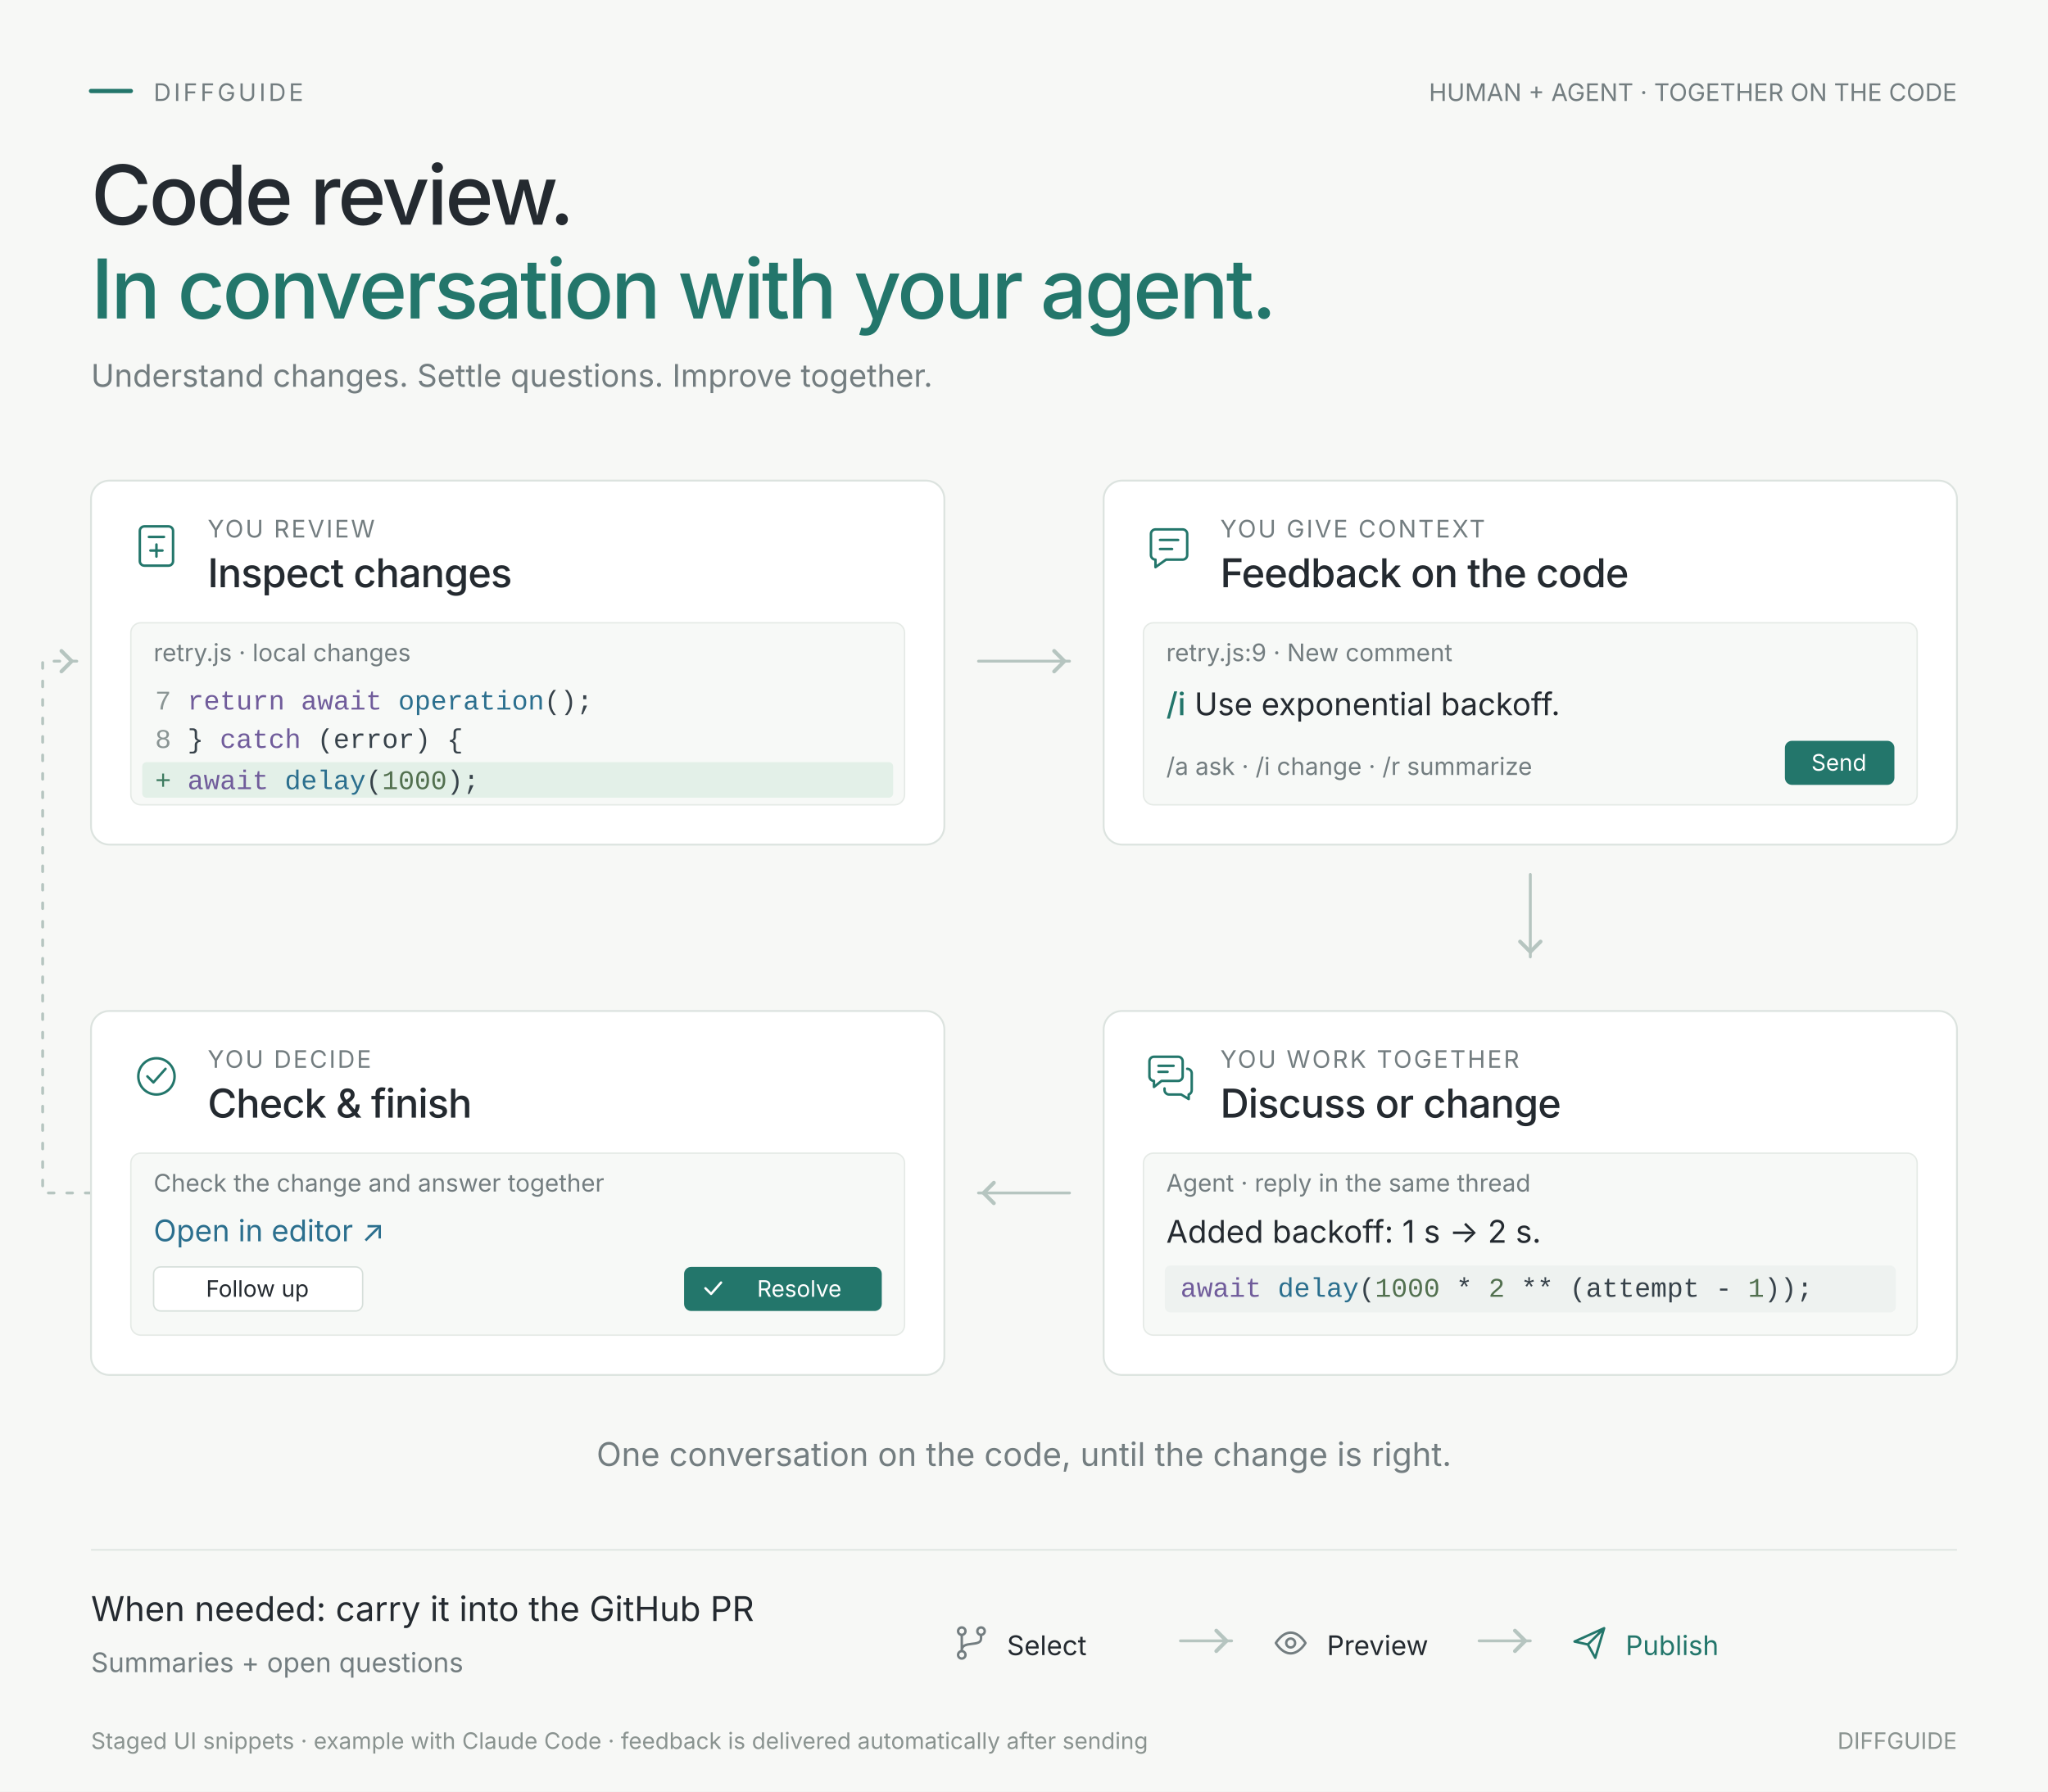
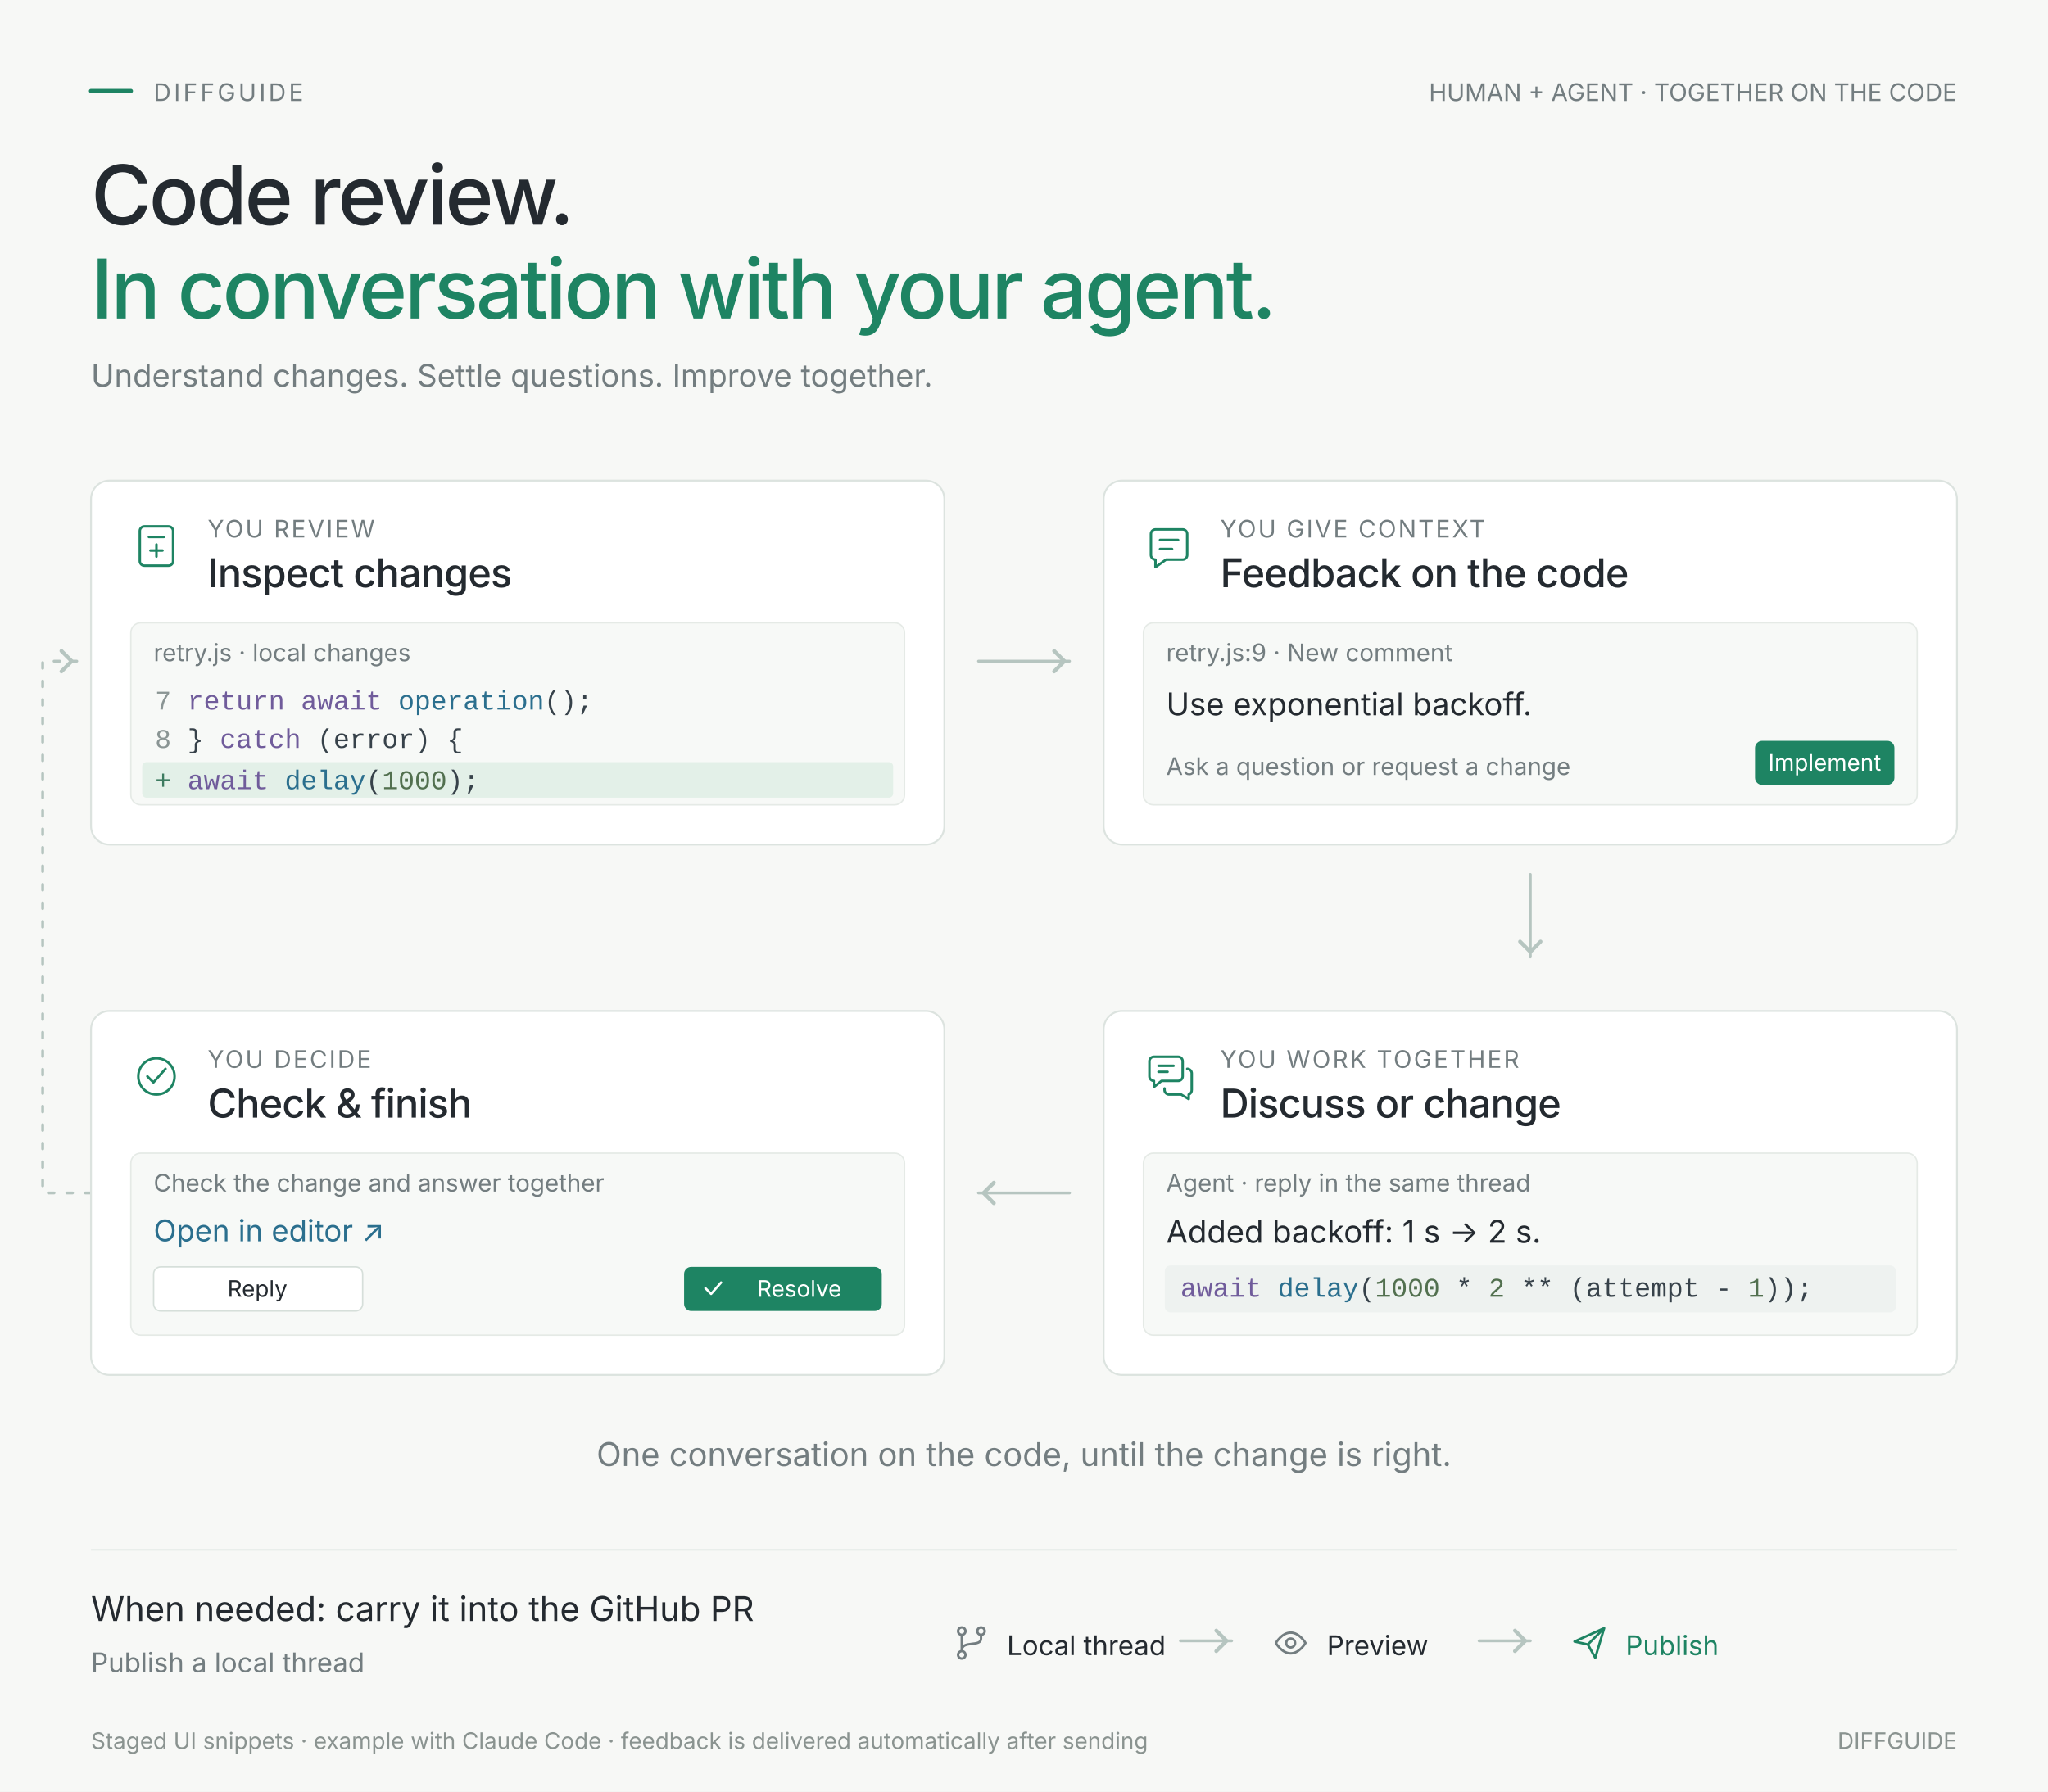
<svg xmlns="http://www.w3.org/2000/svg" width="1440" height="1260" viewBox="0 0 1440 1260" role="img" aria-labelledby="title description">
  <defs>
    <style>
      text{font-family:Inter,-apple-system,BlinkMacSystemFont,'Segoe UI',Arial,sans-serif;font-synthesis:none}
-       .ink{fill:#242a30}.muted{fill:#737d80}.teal{fill:#23766b}
+       .ink{fill:#242a30}.muted{fill:#737d80}.teal{fill:#1e8463}
      .heading{font-size:58px;font-weight:450;letter-spacing:-1.8px}
      .card-title{font-size:28px;font-weight:450;letter-spacing:-.5px}
      .small{font-size:19px}.micro{font-size:17px}.body{font-size:22px}
      .code,.code text{font-family:'SFMono-Regular',Menlo,Monaco,Consolas,'Liberation Mono',monospace;font-size:19px;fill:#37424a}
      .keyword{fill:#705c9b}.function{fill:#2b6f8e}.number{fill:#52704f}
      .icon{fill:none;stroke:currentColor;stroke-width:1.65;stroke-linecap:round;stroke-linejoin:round}
      .arrow{fill:none;stroke:#b6c5c0;stroke-width:2;stroke-linecap:round;stroke-linejoin:round}
      .card{fill:#fff;stroke:#dce3df;stroke-width:1.3}
      .fragment{fill:#f7f9f7;stroke:#e5eae6;stroke-width:1}
    </style>
    <marker id="arrow" viewBox="0 0 10 10" refX="8" refY="5" markerWidth="9" markerHeight="9" orient="auto-start-reverse">
      <path d="m2 1 4 4-4 4" fill="none" stroke="#b6c5c0" stroke-width="1.5" stroke-linecap="round" stroke-linejoin="round" />
    </marker>
    <symbol id="diff" viewBox="0 0 32 32">
      <rect x="5" y="3" width="22" height="26" rx="3" />
      <path d="M11 10h10m-5 5v8m-4-4h8" />
    </symbol>
    <symbol id="comment" viewBox="0 0 32 32">
      <path d="M7 5h18a3 3 0 0 1 3 3v14a3 3 0 0 1-3 3H14l-7 5v-5a3 3 0 0 1-3-3V8a3 3 0 0 1 3-3Z" />
      <path d="M10 12h12M10 18h8" />
    </symbol>
    <symbol id="dialog" viewBox="0 0 32 32">
      <path d="M6 3h16a3 3 0 0 1 3 3v10a3 3 0 0 1-3 3H11l-5 4v-4a3 3 0 0 1-3-3V6a3 3 0 0 1 3-3Z" />
      <path d="M13 24v1a3 3 0 0 0 3 3h8l5 3v-3a3 3 0 0 0 2-3V14a3 3 0 0 0-3-3M9 9h10M9 13h6" />
    </symbol>
    <symbol id="check" viewBox="0 0 32 32">
      <circle cx="16" cy="16" r="12" />
      <path d="m10 16 4 4 8-9" />
    </symbol>
    <symbol id="branch" viewBox="0 0 24 24">
      <circle cx="6" cy="4" r="2.5" />
      <circle cx="6" cy="20" r="2.5" />
      <circle cx="19" cy="4" r="2.5" />
      <path d="M6 7v10m13-10v2c0 6-13 1-13 8" />
    </symbol>
    <symbol id="eye" viewBox="0 0 24 24">
      <path d="M2 12s4-7 10-7 10 7 10 7-4 7-10 7S2 12 2 12Z" />
      <circle cx="12" cy="12" r="3" />
    </symbol>
    <symbol id="send" viewBox="0 0 24 24">
      <path d="m2 11 20-9-6 20-5-9-9-2Zm9 2L22 2" />
    </symbol>
  </defs>
  <rect width="1440" height="1260" fill="#f7f8f6" />
-   <path d="M64 64h28" stroke="#23766b" stroke-width="3" stroke-linecap="round" />
+   <path d="M64 64h28" stroke="#1e8463" stroke-width="3" stroke-linecap="round" />
  <text x="108" y="71" class="micro muted" letter-spacing="2">DIFFGUIDE</text>
  <text x="1376" y="71" text-anchor="end" class="micro muted">HUMAN + AGENT · TOGETHER ON THE CODE</text>
  <text x="64" y="158" class="heading ink">Code review.</text>
  <text x="64" y="224" class="heading teal">In conversation with your agent.</text>
  <text x="64" y="272" class="body muted">Understand changes. Settle questions. Improve together.</text>
  <path d="M688 465h64" class="arrow" marker-end="url(#arrow)" />
  <path d="M1076 615v58" class="arrow" marker-end="url(#arrow)" />
  <path d="M752 839h-64" class="arrow" marker-end="url(#arrow)" />
  <path d="M64 839H30V465h24" class="arrow" stroke-dasharray="4 9" marker-end="url(#arrow)" />
  <rect x="64" y="338" width="600" height="256" rx="13" class="card" />
-   <use href="#diff" x="93" y="367" width="34" height="34" class="icon" color="#23766b" />
+   <use href="#diff" x="93" y="367" width="34" height="34" class="icon" color="#1e8463" />
  <text x="146" y="378" class="micro muted" letter-spacing="1.3">YOU REVIEW</text>
  <text x="146" y="413" class="card-title ink">Inspect changes</text>
  <rect x="92" y="438" width="544" height="128" rx="7" class="fragment" />
  <text x="108" y="465" class="micro muted">retry.js · local changes</text>
  <text x="109" y="499" class="code">
    <tspan fill="#8a9594">7</tspan>
    <tspan class="keyword">return await</tspan>
    <tspan class="function">operation</tspan>();</text>
  <text x="109" y="526" class="code">
    <tspan fill="#8a9594">8</tspan> } <tspan class="keyword">catch</tspan> (error) {</text>
  <rect x="100" y="536" width="528" height="25" rx="3" fill="#e3f0e8" />
  <text x="109" y="555" class="code">
    <tspan fill="#3d7b60">+</tspan>
    <tspan class="keyword">await</tspan>
    <tspan class="function">delay</tspan>(<tspan class="number">1000</tspan>);</text>
  <rect x="776" y="338" width="600" height="256" rx="13" class="card" />
-   <use href="#comment" x="805" y="367" width="34" height="34" class="icon" color="#23766b" />
+   <use href="#comment" x="805" y="367" width="34" height="34" class="icon" color="#1e8463" />
  <text x="858" y="378" class="micro muted" letter-spacing="1.3">YOU GIVE CONTEXT</text>
  <text x="858" y="413" class="card-title ink">Feedback on the code</text>
  <rect x="804" y="438" width="544" height="128" rx="7" class="fragment" />
  <text x="820" y="465" class="micro muted">retry.js:9 · New comment</text>
-   <text x="820" y="503" class="body ink">
-     <tspan class="teal" font-weight="500">/i</tspan> Use exponential backoff.</text>
-   <text x="820" y="545" class="micro muted">/a ask · /i change · /r summarize</text>
-   <rect x="1255" y="521" width="77" height="31" rx="5" fill="#23766b" />
-   <text x="1293" y="542" text-anchor="middle" font-size="16" fill="#fff">Send</text>
+   <text x="820" y="503" class="body ink">Use exponential backoff.</text>
+   <text x="820" y="545" class="micro muted">Ask a question or request a change</text>
+   <rect x="1234" y="521" width="98" height="31" rx="5" fill="#1e8463" />
+   <text x="1283" y="542" text-anchor="middle" font-size="16" fill="#fff">Implement</text>
  <rect x="776" y="711" width="600" height="256" rx="13" class="card" />
-   <use href="#dialog" x="805" y="740" width="34" height="34" class="icon" color="#23766b" />
+   <use href="#dialog" x="805" y="740" width="34" height="34" class="icon" color="#1e8463" />
  <text x="858" y="751" class="micro muted" letter-spacing="1.3">YOU WORK TOGETHER</text>
  <text x="858" y="786" class="card-title ink">Discuss or change</text>
  <rect x="804" y="811" width="544" height="128" rx="7" class="fragment" />
  <text x="820" y="838" class="micro muted">Agent · reply in the same thread</text>
  <text x="820" y="874" class="body ink">Added backoff: 1 s → 2 s.</text>
  <rect x="819" y="890" width="514" height="33" rx="4" fill="#eef2f0" />
  <text x="830" y="912" class="code">
    <tspan class="keyword">await</tspan>
    <tspan class="function">delay</tspan>(<tspan class="number">1000</tspan> * <tspan class="number">2</tspan> ** (attempt - <tspan class="number">1</tspan>));</text>
  <rect x="64" y="711" width="600" height="256" rx="13" class="card" />
-   <use href="#check" x="93" y="740" width="34" height="34" class="icon" color="#23766b" />
+   <use href="#check" x="93" y="740" width="34" height="34" class="icon" color="#1e8463" />
  <text x="146" y="751" class="micro muted" letter-spacing="1.3">YOU DECIDE</text>
  <text x="146" y="786" class="card-title ink">Check &amp; finish</text>
  <rect x="92" y="811" width="544" height="128" rx="7" class="fragment" />
  <text x="108" y="838" class="micro muted">Check the change and answer together</text>
  <text x="108" y="873" font-size="21" fill="#2b6f8e">Open in editor ↗</text>
  <rect x="108" y="891" width="147" height="31" rx="5" fill="#fff" stroke="#d6dfda" />
-   <text x="181" y="912" text-anchor="middle" font-size="16" class="ink">Follow up</text>
-   <rect x="481" y="891" width="139" height="31" rx="5" fill="#23766b" />
+   <text x="181" y="912" text-anchor="middle" font-size="16" class="ink">Reply</text>
+   <rect x="481" y="891" width="139" height="31" rx="5" fill="#1e8463" />
  <path d="m496 906 4 4 7-8" class="icon" color="#fff" />
  <text x="562" y="912" text-anchor="middle" font-size="16" fill="#fff">Resolve</text>
  <text x="720" y="1031" text-anchor="middle" font-size="23" class="muted">One conversation on the code, until the change is right.</text>
  <path d="M64 1090h1312" stroke="#dce3df" />
  <text x="64" y="1140" class="ink" font-size="24">When needed: carry it into the GitHub PR</text>
-   <text x="64" y="1176" class="muted" font-size="19">Summaries + open questions</text>
+   <text x="64" y="1176" class="muted" font-size="19">Publish a local thread</text>
  <use href="#branch" x="670" y="1143" width="25" height="25" class="icon" color="#737d80" />
-   <text x="708" y="1164" class="small ink">Select</text>
+   <text x="708" y="1164" class="small ink">Local thread</text>
  <path d="M830 1154h36" class="arrow" marker-end="url(#arrow)" />
  <use href="#eye" x="895" y="1143" width="25" height="25" class="icon" color="#737d80" />
  <text x="933" y="1164" class="small ink">Preview</text>
  <path d="M1040 1154h36" class="arrow" marker-end="url(#arrow)" />
-   <use href="#send" x="1105" y="1143" width="25" height="25" class="icon" color="#23766b" />
+   <use href="#send" x="1105" y="1143" width="25" height="25" class="icon" color="#1e8463" />
  <text x="1143" y="1164" class="small teal">Publish</text>
  <text x="64" y="1230" font-size="16" fill="#8a9390">Staged UI snippets · example with Claude Code · feedback is delivered automatically after sending</text>
  <text x="1376" y="1230" text-anchor="end" font-size="16" fill="#8a9390">DIFFGUIDE</text>
</svg>
